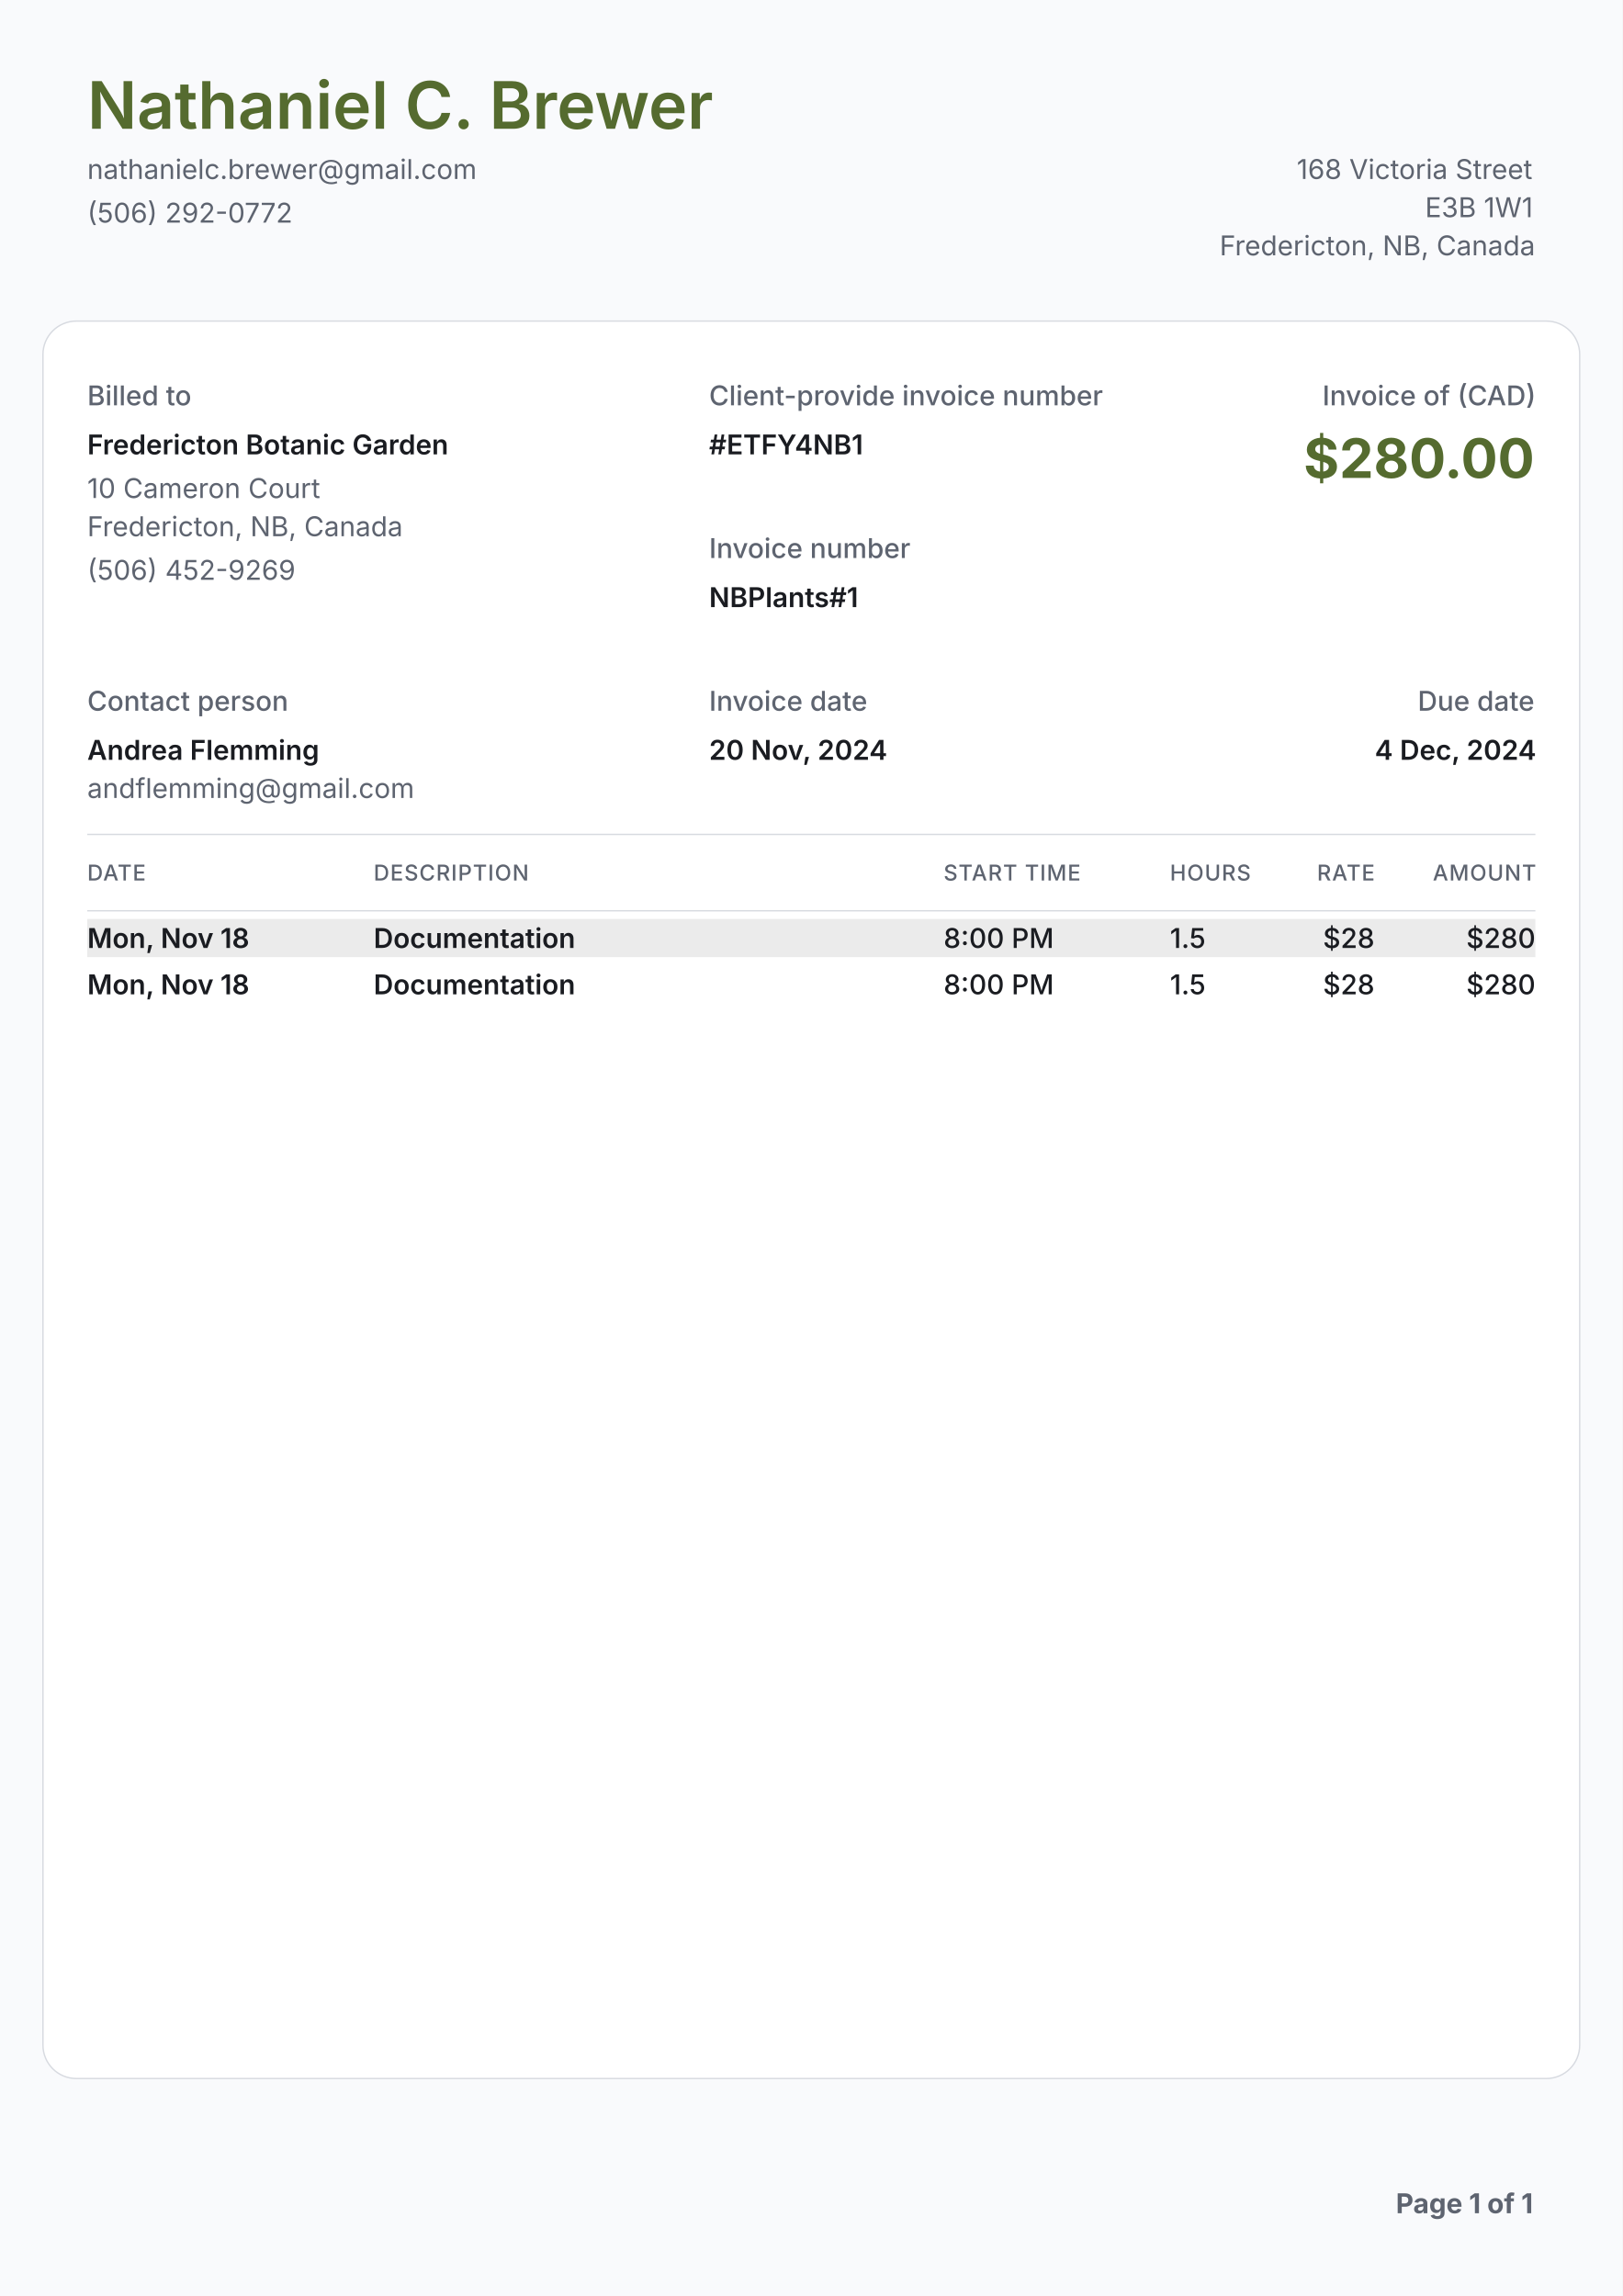
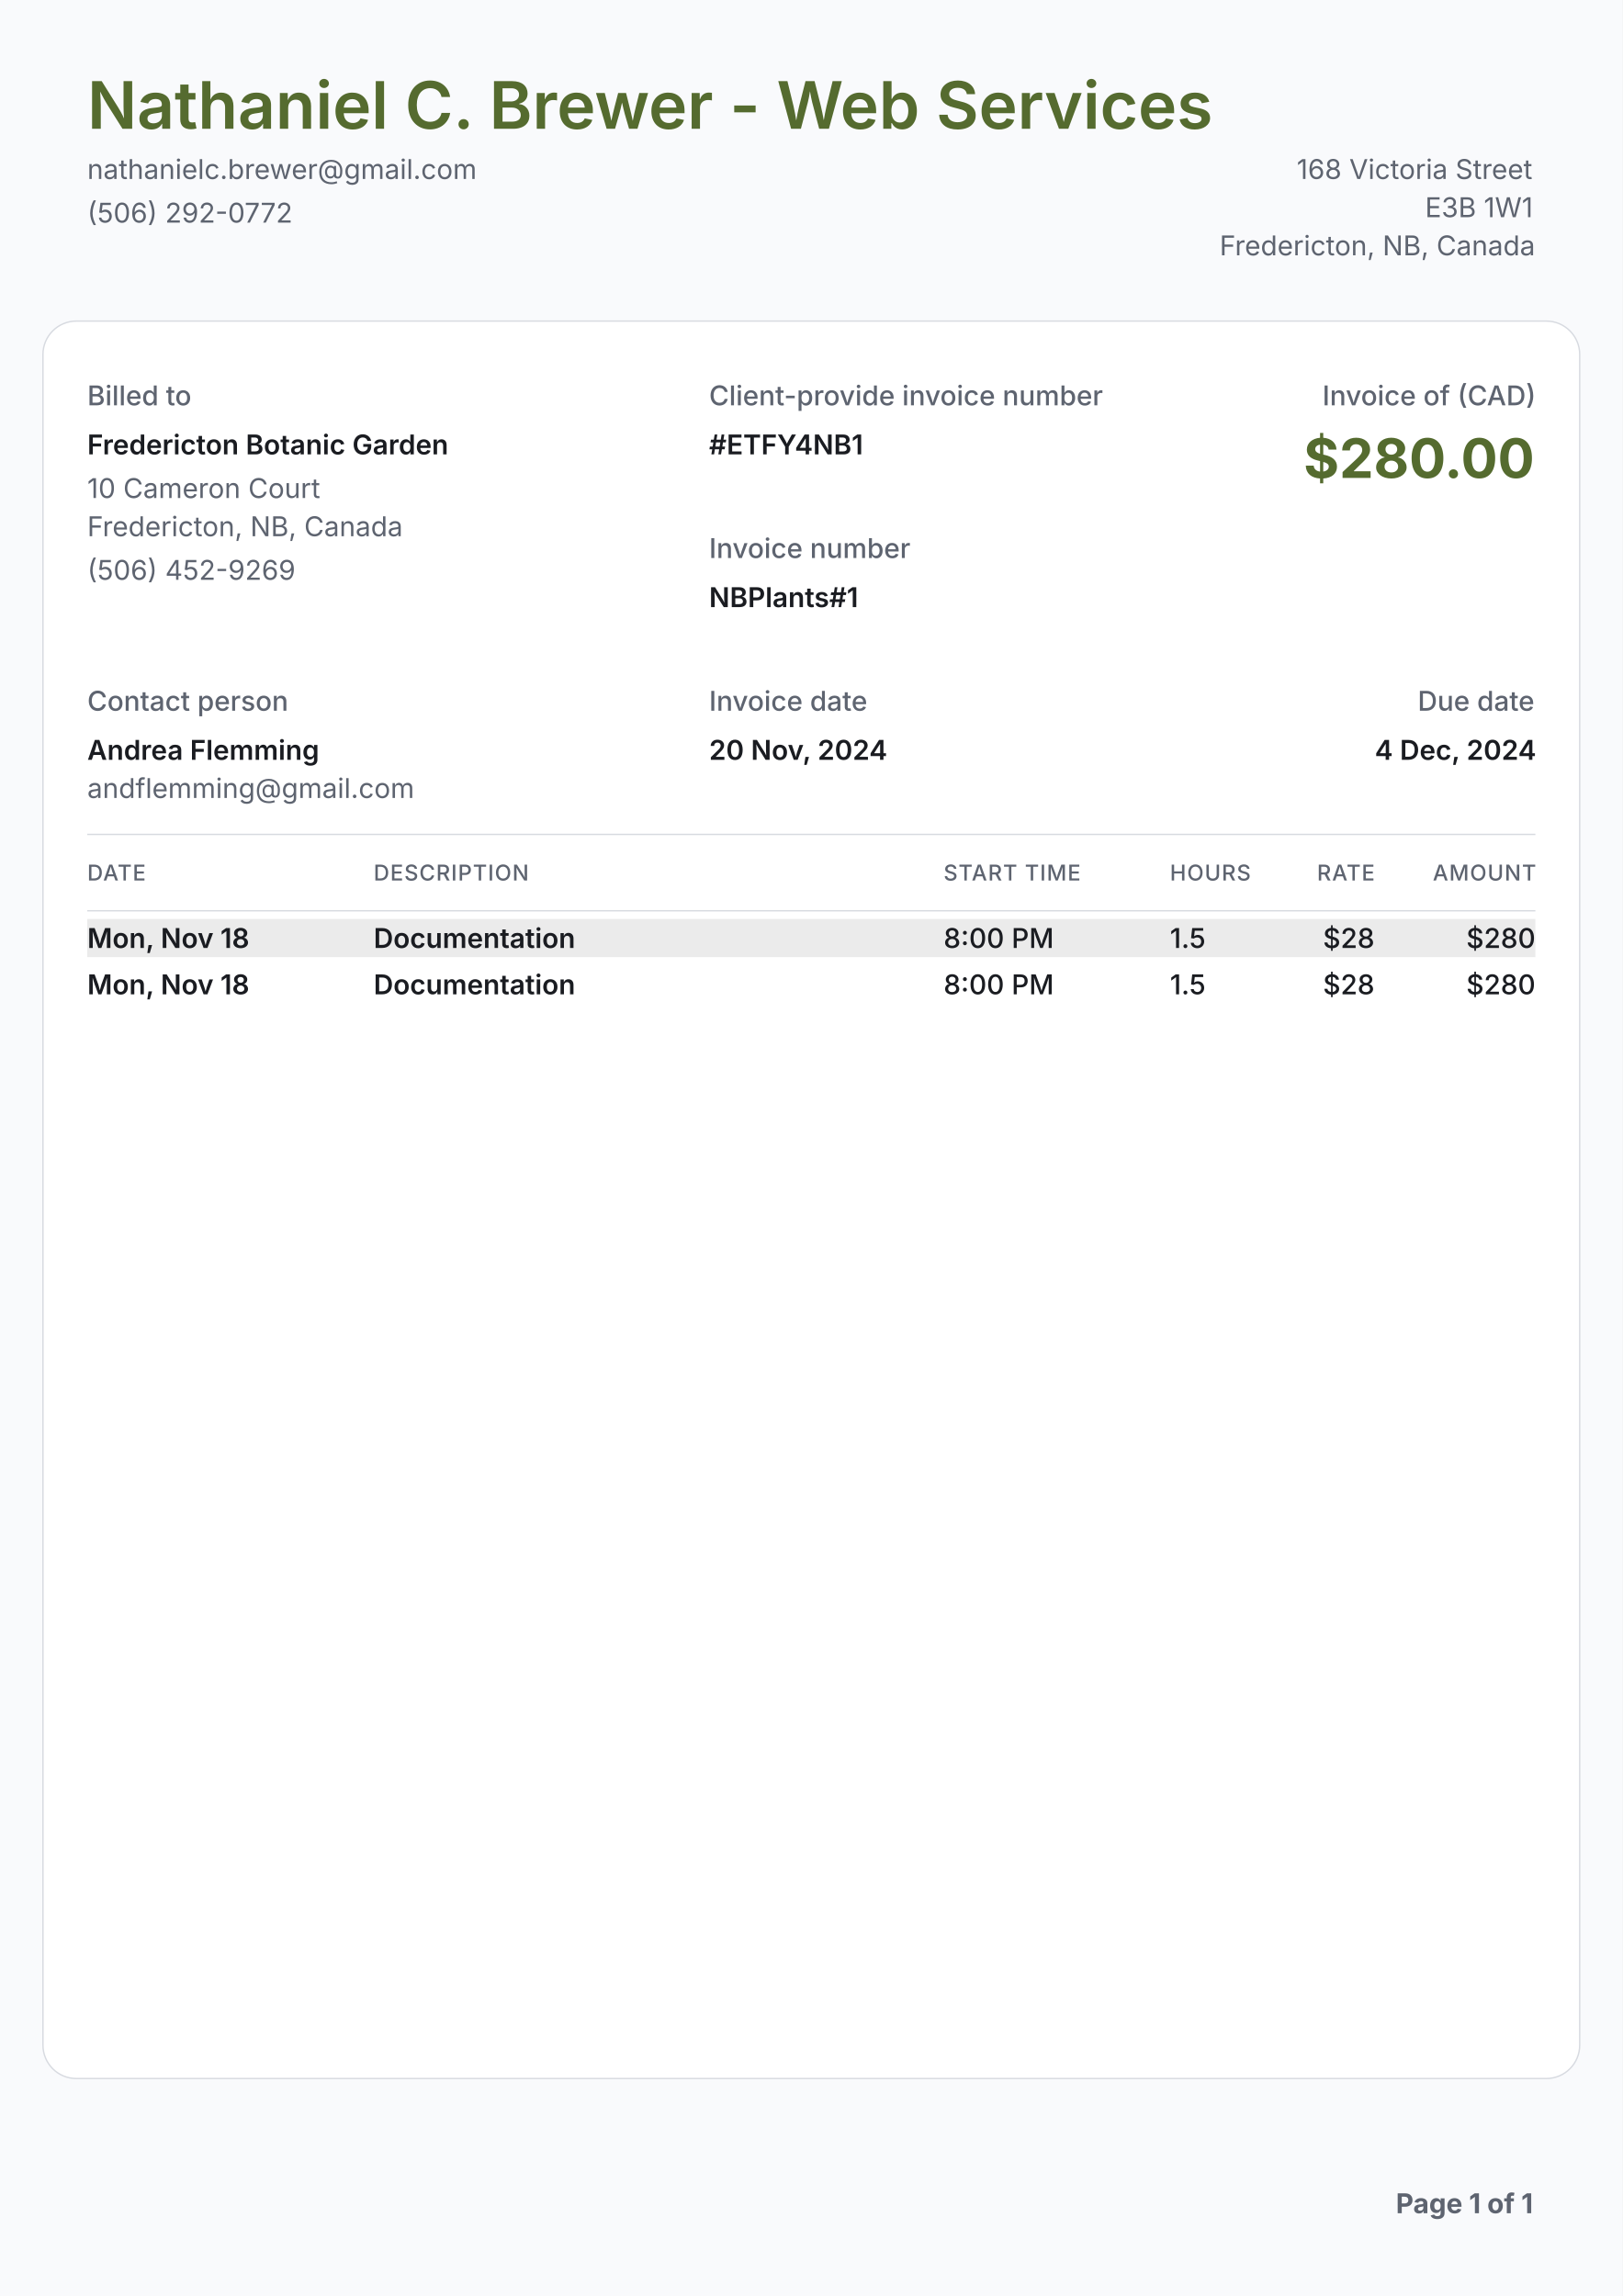
<svg xmlns="http://www.w3.org/2000/svg" width="595" height="842" viewBox="0 0 595 842" fill="none">
  <g id="pageWithoutTotals">
    <rect width="595" height="842" fill="#F9FAFC" />
    <text id="pageValue" fill="#5E6470" xml:space="preserve" style="white-space: pre" font-family="Inter" font-size="10" font-weight="bold" letter-spacing="0em">
      <tspan x="511.848" y="811.636">Page 1 of 1</tspan>
    </text>
    <g id="mainContent">
      <rect x="15.75" y="117.75" width="563.5" height="644.5" rx="12.25" fill="white" />
      <rect x="15.75" y="117.75" width="563.5" height="644.5" rx="12.25" stroke="#D7DAE0" stroke-width="0.5" />
      <g id="invoiceOfContainer">
        <text id="Invoice of (CAD)" fill="#5E6470" xml:space="preserve" style="white-space: pre" font-family="Inter" font-size="10" font-weight="500" letter-spacing="0em">
          <tspan x="484.895" y="148.636">Invoice of (CAD)</tspan>
        </text>
        <text id="invoiceOfValue" fill="#556B2F" xml:space="preserve" style="white-space: pre" font-family="Inter" font-size="20" font-weight="bold" letter-spacing="0em">
          <tspan x="477.98" y="175.273">$280.00</tspan>
        </text>
      </g>
      <g id="clientInvoiceNumberContainer">
        <text id="Client-provide invoice number" fill="#5E6470" xml:space="preserve" style="white-space: pre" font-family="Inter" font-size="10" font-weight="500" letter-spacing="0em">
          <tspan x="260" y="148.636">Client-provide invoice number</tspan>
        </text>
        <text id="clientInvoiceNumberContainerValue" fill="#1A1C21" xml:space="preserve" style="white-space: pre" font-family="Inter" font-size="10" font-weight="600" letter-spacing="0em">
          <tspan x="260" y="166.636">#ETFY4NB1</tspan>
        </text>
      </g>
      <g id="invoiceNumberContainer">
        <text id="Invoice number" fill="#5E6470" xml:space="preserve" style="white-space: pre" font-family="Inter" font-size="10" font-weight="500" letter-spacing="0em">
          <tspan x="260" y="204.636">Invoice number</tspan>
        </text>
        <text id="invoiceNumberValue" fill="#1A1C21" xml:space="preserve" style="white-space: pre" font-family="Inter" font-size="10" font-weight="600" letter-spacing="0em">
          <tspan x="260" y="222.636">NBPlants#1</tspan>
        </text>
      </g>
      <g id="infoRow2">
        <g id="invoiceDateContainer">
          <text id="Invoice date" fill="#5E6470" xml:space="preserve" style="white-space: pre" font-family="Inter" font-size="10" font-weight="500" letter-spacing="0em">
            <tspan x="260" y="260.636">Invoice date</tspan>
          </text>
          <text id="invoiceDataValue" fill="#1A1C21" xml:space="preserve" style="white-space: pre" font-family="Inter" font-size="10" font-weight="600" letter-spacing="0em">
            <tspan x="260" y="278.636">20 Nov, 2024</tspan>
          </text>
        </g>
        <g id="contactPersonContainer">
          <text id="Contact person" fill="#5E6470" xml:space="preserve" style="white-space: pre" font-family="Inter" font-size="10" font-weight="500" letter-spacing="0em">
            <tspan x="32" y="260.636">Contact person</tspan>
          </text>
          <g id="contactPersonValue">
            <text fill="#1A1C21" xml:space="preserve" style="white-space: pre" font-family="Inter" font-size="10" font-weight="600" letter-spacing="0em">
              <tspan x="32" y="278.636">Andrea Flemming
</tspan>
            </text>
            <text fill="#5E6470" xml:space="preserve" style="white-space: pre" font-family="Inter" font-size="10" letter-spacing="0em">
              <tspan x="32" y="292.636">andflemming@gmail.com</tspan>
            </text>
          </g>
        </g>
        <g id="dueDateContainer">
          <text id="Due date" fill="#5E6470" xml:space="preserve" style="white-space: pre" font-family="Inter" font-size="10" font-weight="500" letter-spacing="0em">
            <tspan x="519.836" y="260.636">Due date</tspan>
          </text>
          <text id="dueDataValue" fill="#1A1C21" xml:space="preserve" style="white-space: pre" font-family="Inter" font-size="10" font-weight="600" letter-spacing="0em">
            <tspan x="504.113" y="278.636">4 Dec, 2024</tspan>
          </text>
        </g>
      </g>
      <g id="billedToContainer">
        <text id="Billed to" fill="#5E6470" xml:space="preserve" style="white-space: pre" font-family="Inter" font-size="10" font-weight="500" letter-spacing="0em">
          <tspan x="32" y="148.636">Billed to</tspan>
        </text>
        <g id="billedToValue">
          <text id="Fredericton Botanic Garden" fill="#1A1C21" xml:space="preserve" style="white-space: pre" font-family="Inter" font-size="10" font-weight="600" letter-spacing="0em">
            <tspan x="32" y="166.636">Fredericton Botanic Garden</tspan>
          </text>
          <text id="10 Cameron Court Fredericton, NB, Canada" fill="#5E6470" xml:space="preserve" style="white-space: pre" font-family="Inter" font-size="10" letter-spacing="0em">
            <tspan x="32" y="182.636">10 Cameron Court
</tspan>
            <tspan x="32" y="196.636">Fredericton, NB, Canada</tspan>
          </text>
          <text id="(506) 452-9269" fill="#5E6470" xml:space="preserve" style="white-space: pre" font-family="Inter" font-size="10" letter-spacing="0em">
            <tspan x="32" y="212.636">(506) 452-9269</tspan>
          </text>
        </g>
      </g>
      <g id="headersContainer">
        <text id="HOURS" fill="#5E6470" xml:space="preserve" style="white-space: pre" font-family="Inter" font-size="8" font-weight="500" letter-spacing="0.04em">
          <tspan x="429" y="322.909">HOURS</tspan>
        </text>
        <text id="Rate" fill="#5E6470" xml:space="preserve" style="white-space: pre" font-family="Inter" font-size="8" font-weight="500" letter-spacing="0.04em">
          <tspan x="482.938" y="322.909">RATE</tspan>
        </text>
        <text id="Amount" fill="#5E6470" xml:space="preserve" style="white-space: pre" font-family="Inter" font-size="8" font-weight="500" letter-spacing="0.04em">
          <tspan x="525.384" y="322.909">AMOUNT</tspan>
        </text>
        <text id="Date" fill="#5E6470" xml:space="preserve" style="white-space: pre" font-family="Inter" font-size="8" font-weight="500" letter-spacing="0.04em">
          <tspan x="32" y="322.909">DATE</tspan>
        </text>
        <text id="Description" fill="#5E6470" xml:space="preserve" style="white-space: pre" font-family="Inter" font-size="8" font-weight="500" letter-spacing="0.04em">
          <tspan x="137" y="322.909">DESCRIPTION</tspan>
        </text>
        <text id="Start Time" fill="#5E6470" xml:space="preserve" style="white-space: pre" font-family="Inter" font-size="8" font-weight="500" letter-spacing="0.04em">
          <tspan x="346" y="322.909">START TIME</tspan>
        </text>
        <path id="Vector 145" d="M32 334H563" stroke="#D7DAE0" stroke-width="0.5" />
        <path id="Vector 144" d="M32 306H563" stroke="#D7DAE0" stroke-width="0.5" />
      </g>
      <g id="rowsContainer">
        <g id="rowContainer_light">
          <g id="row">
            <text id="dateValue" fill="#1A1C21" xml:space="preserve" style="white-space: pre" font-family="Inter" font-size="10" font-weight="600" letter-spacing="0em">
              <tspan x="32" y="364.636">Mon, Nov 18</tspan>
            </text>
            <text id="descriptionValue" fill="#1A1C21" xml:space="preserve" style="white-space: pre" font-family="Inter" font-size="10" font-weight="600" letter-spacing="0em">
              <tspan x="137" y="364.636">Documentation</tspan>
            </text>
            <text id="hoursValue" fill="#1A1C21" xml:space="preserve" style="white-space: pre" font-family="Inter" font-size="10" font-weight="500" letter-spacing="0em">
              <tspan x="429" y="364.636">1.5</tspan>
            </text>
            <text id="startTimeValue" fill="#1A1C21" xml:space="preserve" style="white-space: pre" font-family="Inter" font-size="10" font-weight="500" letter-spacing="0em">
              <tspan x="346" y="364.636">8:00 PM</tspan>
            </text>
            <text id="rateValue" fill="#1A1C21" xml:space="preserve" style="white-space: pre" font-family="Inter" font-size="10" font-weight="500" letter-spacing="0em">
              <tspan x="485.113" y="364.636">$28</tspan>
            </text>
            <text id="amountValue" fill="#1A1C21" xml:space="preserve" style="white-space: pre" font-family="Inter" font-size="10" font-weight="500" letter-spacing="0em">
              <tspan x="537.658" y="364.636">$280</tspan>
            </text>
          </g>
        </g>
        <g id="rowContainer__dark">
          <rect width="531" height="14" transform="translate(32 337)" fill="black" fill-opacity="0.08" />
          <g id="row_2">
            <text id="dateValue_2" fill="#1A1C21" xml:space="preserve" style="white-space: pre" font-family="Inter" font-size="10" font-weight="600" letter-spacing="0em">
              <tspan x="32" y="347.636">Mon, Nov 18</tspan>
            </text>
            <text id="descriptionValue_2" fill="#1A1C21" xml:space="preserve" style="white-space: pre" font-family="Inter" font-size="10" font-weight="600" letter-spacing="0em">
              <tspan x="137" y="347.636">Documentation</tspan>
            </text>
            <text id="hoursValue_2" fill="#1A1C21" xml:space="preserve" style="white-space: pre" font-family="Inter" font-size="10" font-weight="500" letter-spacing="0em">
              <tspan x="429" y="347.636">1.5</tspan>
            </text>
            <text id="startTimeValue_2" fill="#1A1C21" xml:space="preserve" style="white-space: pre" font-family="Inter" font-size="10" font-weight="500" letter-spacing="0em">
              <tspan x="346" y="347.636">8:00 PM</tspan>
            </text>
            <text id="rateValue_2" fill="#1A1C21" xml:space="preserve" style="white-space: pre" font-family="Inter" font-size="10" font-weight="500" letter-spacing="0em">
              <tspan x="485.113" y="347.636">$28</tspan>
            </text>
            <text id="amountValue_2" fill="#1A1C21" xml:space="preserve" style="white-space: pre" font-family="Inter" font-size="10" font-weight="500" letter-spacing="0em">
              <tspan x="537.658" y="347.636">$280</tspan>
            </text>
          </g>
        </g>
      </g>
    </g>
    <g id="myAddressContainer">
      <text id="myAddressValue" fill="#5E6470" xml:space="preserve" style="white-space: pre" font-family="Inter" font-size="10" letter-spacing="0em">
        <tspan x="475.5" y="65.636">168 Victoria Street
</tspan>
        <tspan x="522.551" y="79.636">E3B 1W1
</tspan>
        <tspan x="447.209" y="93.636">Fredericton, NB, Canada</tspan>
      </text>
    </g>
    <g id="myNameAndContactInfoContaner">
      <text id="myNameValue" fill="#556B2F" xml:space="preserve" style="white-space: pre" font-family="Inter" font-size="24" font-weight="600" letter-spacing="0em">
-         <tspan x="32" y="47.227">Nathaniel C. Brewer</tspan>
+         <tspan x="32" y="47.227">Nathaniel C. Brewer - Web Services</tspan>
      </text>
      <text id="myEmailValue" fill="#5E6470" xml:space="preserve" style="white-space: pre" font-family="Inter" font-size="10" letter-spacing="0em">
        <tspan x="32" y="65.636">nathanielc.brewer@gmail.com</tspan>
      </text>
      <text id="myPhoneNumberValue" fill="#5E6470" xml:space="preserve" style="white-space: pre" font-family="Inter" font-size="10" letter-spacing="0em">
        <tspan x="32" y="81.636">(506) 292-0772</tspan>
      </text>
    </g>
  </g>
</svg>
